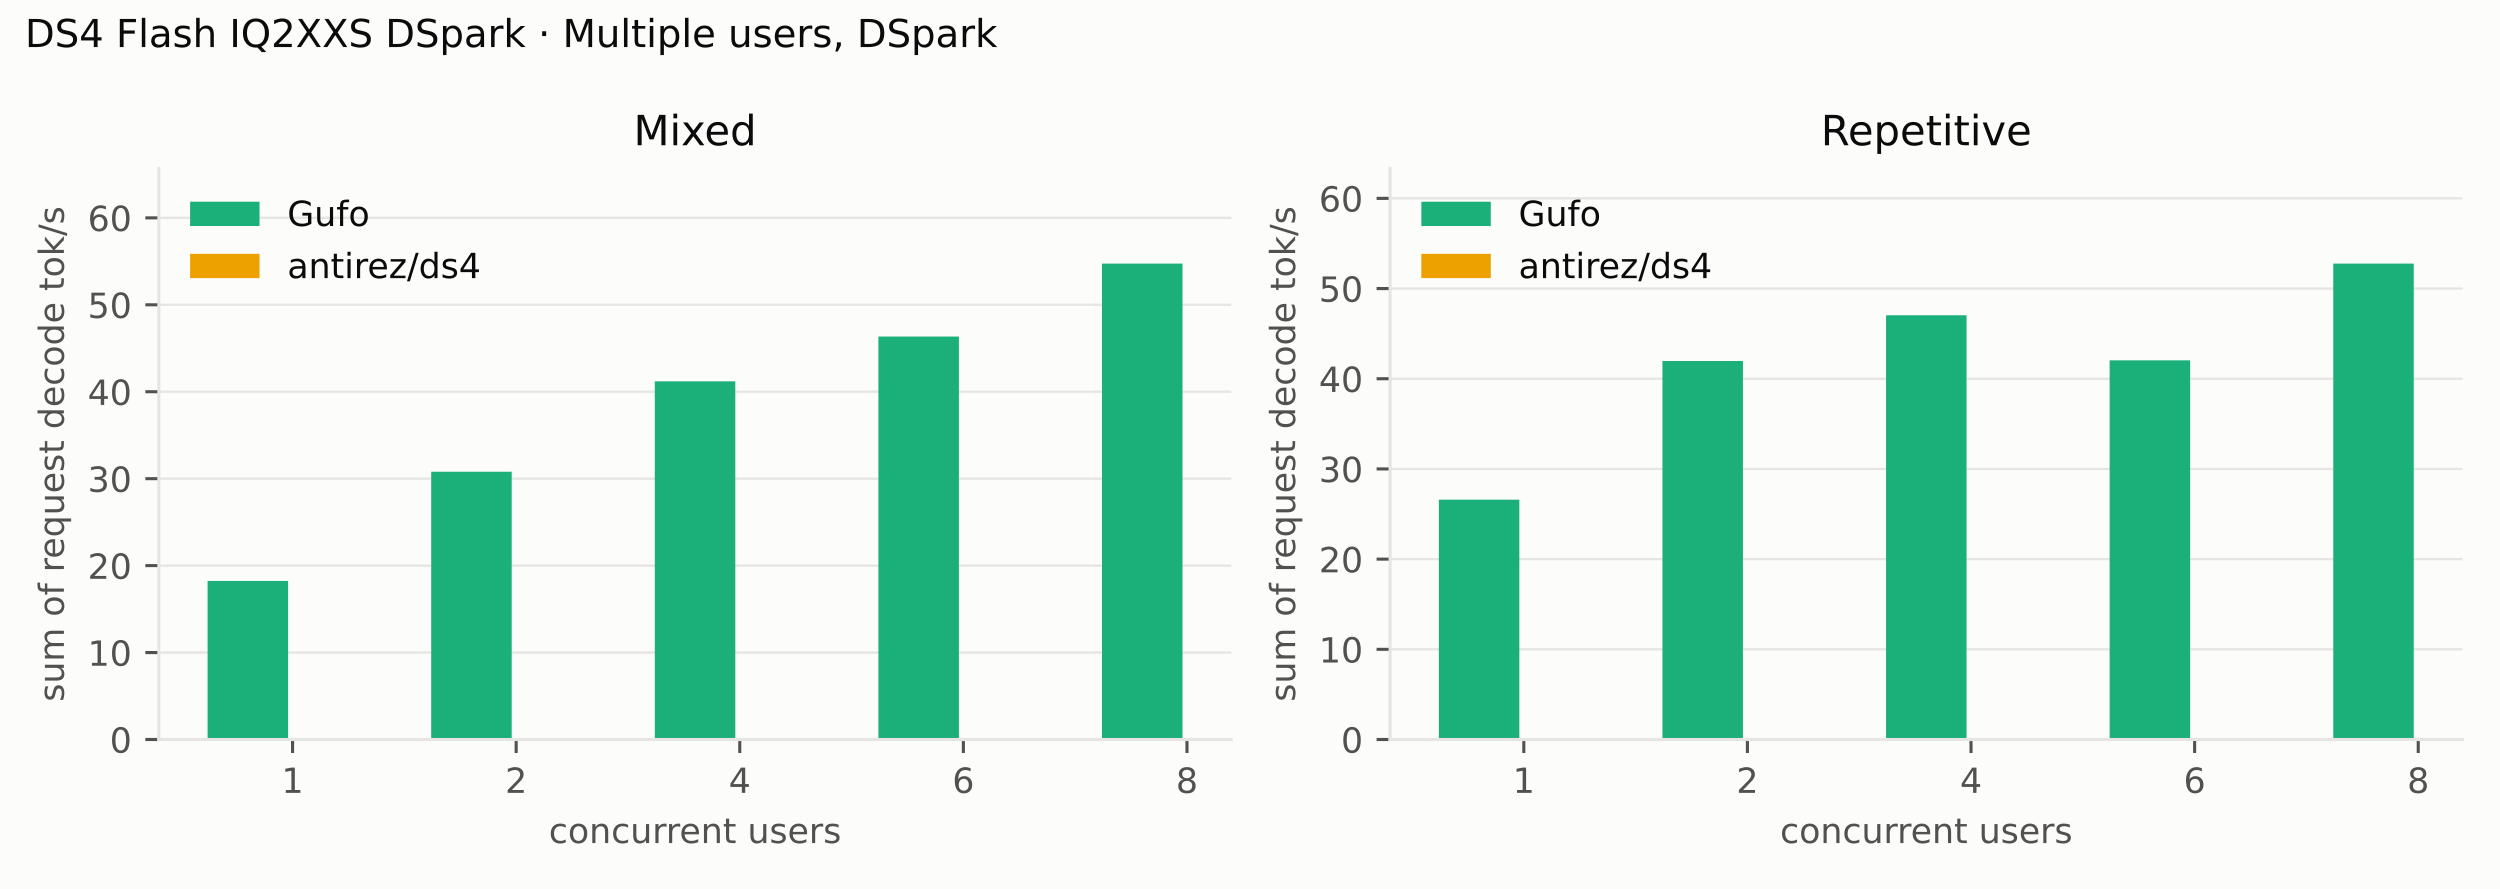
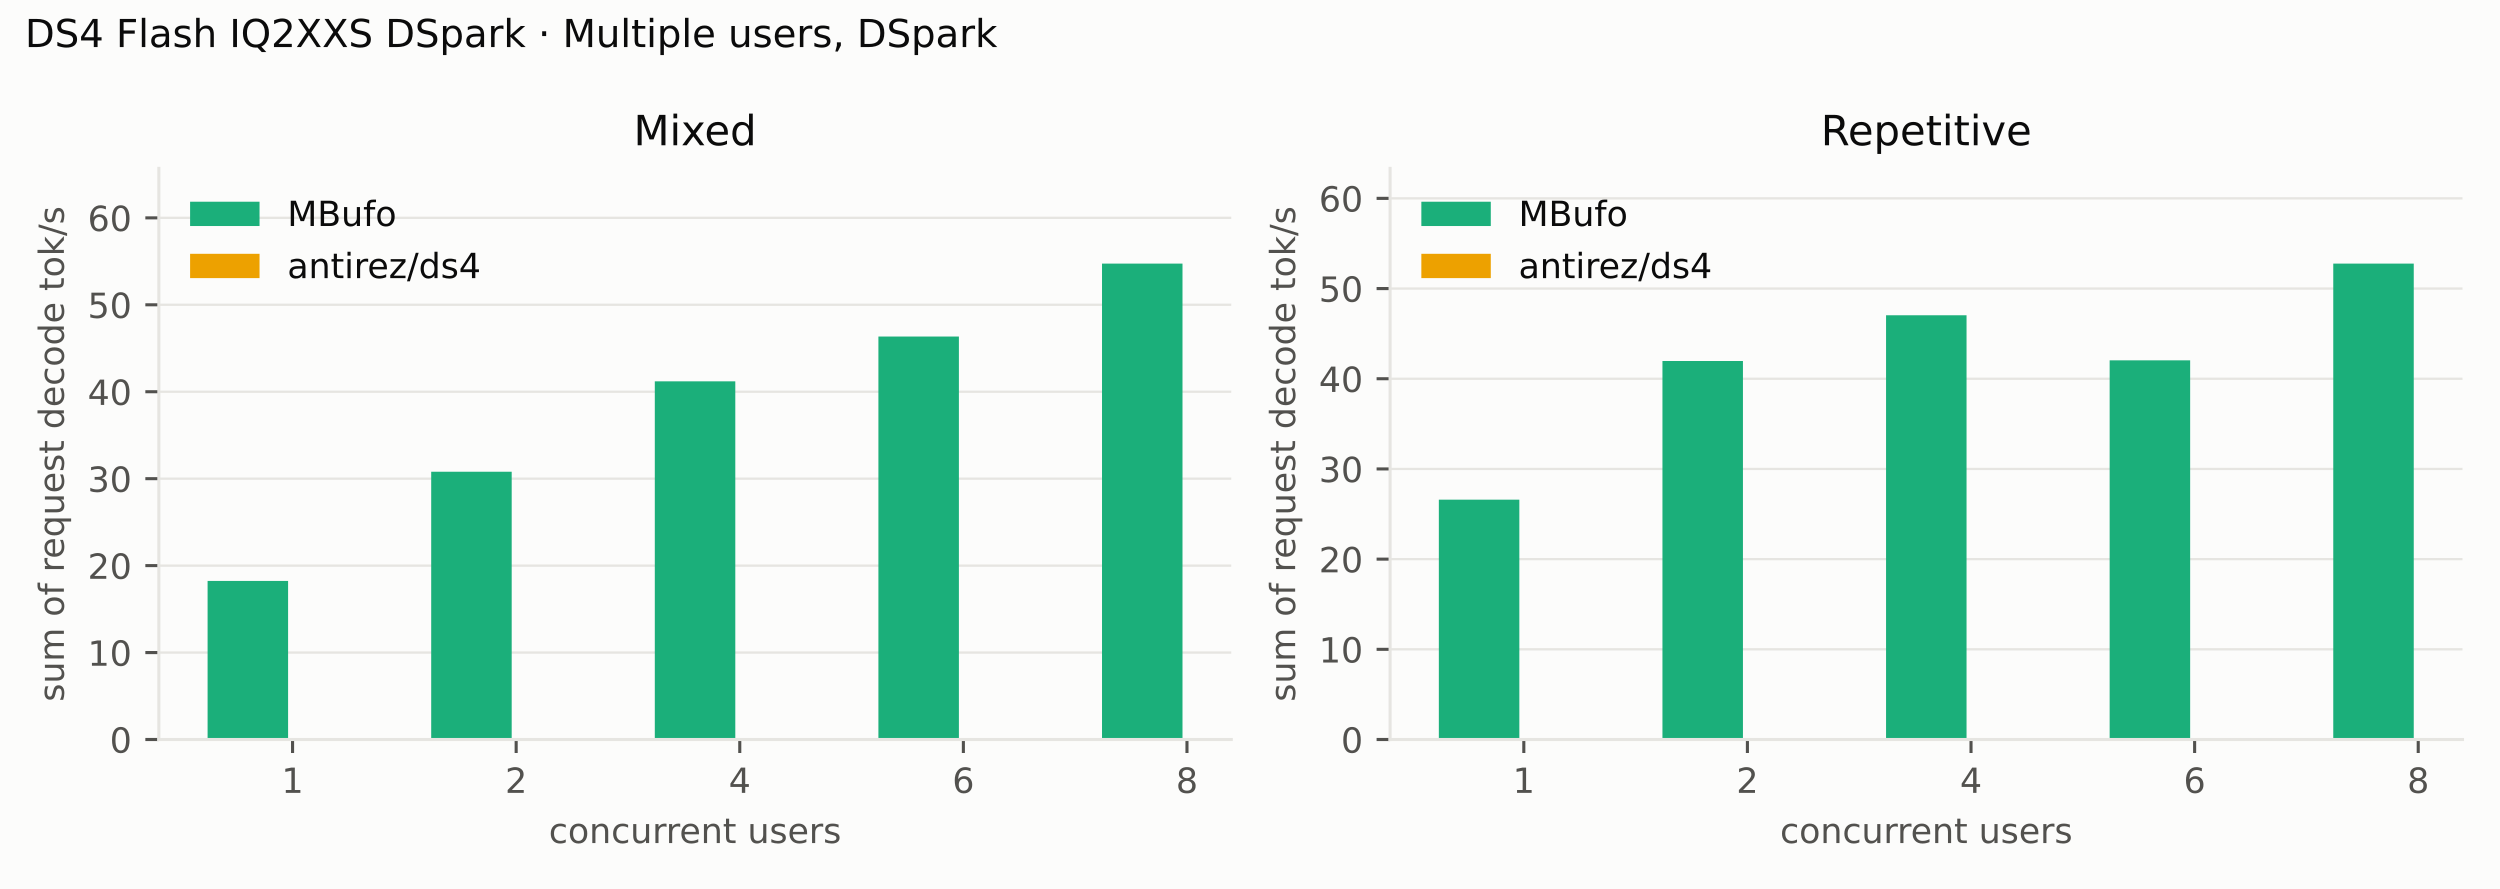
<svg xmlns="http://www.w3.org/2000/svg" xmlns:xlink="http://www.w3.org/1999/xlink" width="648pt" height="230.4pt" viewBox="0 0 648 230.4" version="1.1">
  <defs>
    <style type="text/css">*{stroke-linejoin: round; stroke-linecap: butt}</style>
  </defs>
  <g id="figure_1">
    <g id="patch_1">
      <path d="M 0 230.4 L 648 230.4 L 648 0 L 0 0 z " style="fill: #fcfcfb" />
    </g>
    <g id="axes_1">
      <g id="patch_2">
        <path d="M 41.173 191.68 L 319.14 191.68 L 319.14 43.647 L 41.173 43.647 z " style="fill: #fcfcfb" />
      </g>
      <g id="matplotlib.axis_1">
        <g id="xtick_1">
          <g id="line2d_1">
            <defs>
              <path id="m1ebf051f68" d="M 0 0 L 0 3.5 " style="stroke: #52514e; stroke-width: 0.8" />
            </defs>
            <g>
              <use xlink:href="#m1ebf051f68" x="75.832" y="191.68" style="fill: #52514e; stroke: #52514e; stroke-width: 0.8" />
            </g>
          </g>
          <g id="text_1">
            <text style="font-size: 9px; font-family: 'DejaVu Sans', 'Bitstream Vera Sans', 'Computer Modern Sans Serif', 'Lucida Grande', 'Verdana', 'Geneva', 'Lucid', 'Arial', 'Helvetica', 'Avant Garde', sans-serif; text-anchor: middle; fill: #52514e" x="75.832" y="205.518" transform="rotate(-0 75.83212 205.5179)">1</text>
          </g>
        </g>
        <g id="xtick_2">
          <g id="line2d_2">
            <g>
              <use xlink:href="#m1ebf051f68" x="133.79" y="191.68" style="fill: #52514e; stroke: #52514e; stroke-width: 0.8" />
            </g>
          </g>
          <g id="text_2">
            <text style="font-size: 9px; font-family: 'DejaVu Sans', 'Bitstream Vera Sans', 'Computer Modern Sans Serif', 'Lucida Grande', 'Verdana', 'Geneva', 'Lucid', 'Arial', 'Helvetica', 'Avant Garde', sans-serif; text-anchor: middle; fill: #52514e" x="133.79" y="205.518" transform="rotate(-0 133.7902 205.5179)">2</text>
          </g>
        </g>
        <g id="xtick_3">
          <g id="line2d_3">
            <g>
              <use xlink:href="#m1ebf051f68" x="191.748" y="191.68" style="fill: #52514e; stroke: #52514e; stroke-width: 0.8" />
            </g>
          </g>
          <g id="text_3">
            <text style="font-size: 9px; font-family: 'DejaVu Sans', 'Bitstream Vera Sans', 'Computer Modern Sans Serif', 'Lucida Grande', 'Verdana', 'Geneva', 'Lucid', 'Arial', 'Helvetica', 'Avant Garde', sans-serif; text-anchor: middle; fill: #52514e" x="191.748" y="205.518" transform="rotate(-0 191.7482 205.5179)">4</text>
          </g>
        </g>
        <g id="xtick_4">
          <g id="line2d_4">
            <g>
              <use xlink:href="#m1ebf051f68" x="249.706" y="191.68" style="fill: #52514e; stroke: #52514e; stroke-width: 0.8" />
            </g>
          </g>
          <g id="text_4">
            <text style="font-size: 9px; font-family: 'DejaVu Sans', 'Bitstream Vera Sans', 'Computer Modern Sans Serif', 'Lucida Grande', 'Verdana', 'Geneva', 'Lucid', 'Arial', 'Helvetica', 'Avant Garde', sans-serif; text-anchor: middle; fill: #52514e" x="249.706" y="205.518" transform="rotate(-0 249.7063 205.5179)">6</text>
          </g>
        </g>
        <g id="xtick_5">
          <g id="line2d_5">
            <g>
              <use xlink:href="#m1ebf051f68" x="307.664" y="191.68" style="fill: #52514e; stroke: #52514e; stroke-width: 0.8" />
            </g>
          </g>
          <g id="text_5">
            <text style="font-size: 9px; font-family: 'DejaVu Sans', 'Bitstream Vera Sans', 'Computer Modern Sans Serif', 'Lucida Grande', 'Verdana', 'Geneva', 'Lucid', 'Arial', 'Helvetica', 'Avant Garde', sans-serif; text-anchor: middle; fill: #52514e" x="307.664" y="205.518" transform="rotate(-0 307.6643 205.5179)">8</text>
          </g>
        </g>
        <g id="text_6">
          <text style="font-size: 9px; font-family: 'DejaVu Sans', 'Bitstream Vera Sans', 'Computer Modern Sans Serif', 'Lucida Grande', 'Verdana', 'Geneva', 'Lucid', 'Arial', 'Helvetica', 'Avant Garde', sans-serif; text-anchor: middle; fill: #52514e" x="180.157" y="218.518" transform="rotate(-0 180.1566 218.5179)">concurrent users</text>
        </g>
      </g>
      <g id="matplotlib.axis_2">
        <g id="ytick_1">
          <g id="line2d_6">
            <path d="M 41.173 191.68 L 319.14 191.68 " clip-path="url(#p87799a34b1)" style="fill: none; stroke: #e6e5e1; stroke-width: 0.6; stroke-linecap: square" />
          </g>
          <g id="line2d_7">
            <defs>
              <path id="m680e5b1e24" d="M 0 0 L -3.5 0 " style="stroke: #52514e; stroke-width: 0.8" />
            </defs>
            <g>
              <use xlink:href="#m680e5b1e24" x="41.173" y="191.68" style="fill: #52514e; stroke: #52514e; stroke-width: 0.8" />
            </g>
          </g>
          <g id="text_7">
            <text style="font-size: 9px; font-family: 'DejaVu Sans', 'Bitstream Vera Sans', 'Computer Modern Sans Serif', 'Lucida Grande', 'Verdana', 'Geneva', 'Lucid', 'Arial', 'Helvetica', 'Avant Garde', sans-serif; text-anchor: end; fill: #52514e" x="34.173" y="195.099" transform="rotate(-0 34.1732 195.0989)">0</text>
          </g>
        </g>
        <g id="ytick_2">
          <g id="line2d_8">
            <path d="M 41.173 169.144 L 319.14 169.144 " clip-path="url(#p87799a34b1)" style="fill: none; stroke: #e6e5e1; stroke-width: 0.6; stroke-linecap: square" />
          </g>
          <g id="line2d_9">
            <g>
              <use xlink:href="#m680e5b1e24" x="41.173" y="169.144" style="fill: #52514e; stroke: #52514e; stroke-width: 0.8" />
            </g>
          </g>
          <g id="text_8">
            <text style="font-size: 9px; font-family: 'DejaVu Sans', 'Bitstream Vera Sans', 'Computer Modern Sans Serif', 'Lucida Grande', 'Verdana', 'Geneva', 'Lucid', 'Arial', 'Helvetica', 'Avant Garde', sans-serif; text-anchor: end; fill: #52514e" x="34.173" y="172.563" transform="rotate(-0 34.1732 172.5632)">10</text>
          </g>
        </g>
        <g id="ytick_3">
          <g id="line2d_10">
            <path d="M 41.173 146.608 L 319.14 146.608 " clip-path="url(#p87799a34b1)" style="fill: none; stroke: #e6e5e1; stroke-width: 0.6; stroke-linecap: square" />
          </g>
          <g id="line2d_11">
            <g>
              <use xlink:href="#m680e5b1e24" x="41.173" y="146.608" style="fill: #52514e; stroke: #52514e; stroke-width: 0.8" />
            </g>
          </g>
          <g id="text_9">
            <text style="font-size: 9px; font-family: 'DejaVu Sans', 'Bitstream Vera Sans', 'Computer Modern Sans Serif', 'Lucida Grande', 'Verdana', 'Geneva', 'Lucid', 'Arial', 'Helvetica', 'Avant Garde', sans-serif; text-anchor: end; fill: #52514e" x="34.173" y="150.027" transform="rotate(-0 34.1732 150.0274)">20</text>
          </g>
        </g>
        <g id="ytick_4">
          <g id="line2d_12">
            <path d="M 41.173 124.073 L 319.14 124.073 " clip-path="url(#p87799a34b1)" style="fill: none; stroke: #e6e5e1; stroke-width: 0.6; stroke-linecap: square" />
          </g>
          <g id="line2d_13">
            <g>
              <use xlink:href="#m680e5b1e24" x="41.173" y="124.073" style="fill: #52514e; stroke: #52514e; stroke-width: 0.8" />
            </g>
          </g>
          <g id="text_10">
            <text style="font-size: 9px; font-family: 'DejaVu Sans', 'Bitstream Vera Sans', 'Computer Modern Sans Serif', 'Lucida Grande', 'Verdana', 'Geneva', 'Lucid', 'Arial', 'Helvetica', 'Avant Garde', sans-serif; text-anchor: end; fill: #52514e" x="34.173" y="127.492" transform="rotate(-0 34.1732 127.4917)">30</text>
          </g>
        </g>
        <g id="ytick_5">
          <g id="line2d_14">
            <path d="M 41.173 101.537 L 319.14 101.537 " clip-path="url(#p87799a34b1)" style="fill: none; stroke: #e6e5e1; stroke-width: 0.6; stroke-linecap: square" />
          </g>
          <g id="line2d_15">
            <g>
              <use xlink:href="#m680e5b1e24" x="41.173" y="101.537" style="fill: #52514e; stroke: #52514e; stroke-width: 0.8" />
            </g>
          </g>
          <g id="text_11">
            <text style="font-size: 9px; font-family: 'DejaVu Sans', 'Bitstream Vera Sans', 'Computer Modern Sans Serif', 'Lucida Grande', 'Verdana', 'Geneva', 'Lucid', 'Arial', 'Helvetica', 'Avant Garde', sans-serif; text-anchor: end; fill: #52514e" x="34.173" y="104.956" transform="rotate(-0 34.1732 104.9559)">40</text>
          </g>
        </g>
        <g id="ytick_6">
          <g id="line2d_16">
            <path d="M 41.173 79.001 L 319.14 79.001 " clip-path="url(#p87799a34b1)" style="fill: none; stroke: #e6e5e1; stroke-width: 0.6; stroke-linecap: square" />
          </g>
          <g id="line2d_17">
            <g>
              <use xlink:href="#m680e5b1e24" x="41.173" y="79.001" style="fill: #52514e; stroke: #52514e; stroke-width: 0.8" />
            </g>
          </g>
          <g id="text_12">
            <text style="font-size: 9px; font-family: 'DejaVu Sans', 'Bitstream Vera Sans', 'Computer Modern Sans Serif', 'Lucida Grande', 'Verdana', 'Geneva', 'Lucid', 'Arial', 'Helvetica', 'Avant Garde', sans-serif; text-anchor: end; fill: #52514e" x="34.173" y="82.42" transform="rotate(-0 34.1732 82.42014)">50</text>
          </g>
        </g>
        <g id="ytick_7">
          <g id="line2d_18">
            <path d="M 41.173 56.465 L 319.14 56.465 " clip-path="url(#p87799a34b1)" style="fill: none; stroke: #e6e5e1; stroke-width: 0.6; stroke-linecap: square" />
          </g>
          <g id="line2d_19">
            <g>
              <use xlink:href="#m680e5b1e24" x="41.173" y="56.465" style="fill: #52514e; stroke: #52514e; stroke-width: 0.8" />
            </g>
          </g>
          <g id="text_13">
            <text style="font-size: 9px; font-family: 'DejaVu Sans', 'Bitstream Vera Sans', 'Computer Modern Sans Serif', 'Lucida Grande', 'Verdana', 'Geneva', 'Lucid', 'Arial', 'Helvetica', 'Avant Garde', sans-serif; text-anchor: end; fill: #52514e" x="34.173" y="59.884" transform="rotate(-0 34.1732 59.88438)">60</text>
          </g>
        </g>
        <g id="text_14">
          <text style="font-size: 9px; font-family: 'DejaVu Sans', 'Bitstream Vera Sans', 'Computer Modern Sans Serif', 'Lucida Grande', 'Verdana', 'Geneva', 'Lucid', 'Arial', 'Helvetica', 'Avant Garde', sans-serif; text-anchor: middle; fill: #52514e" x="16.559" y="117.664" transform="rotate(-90 16.55859 117.6635)">sum of request decode tok/s</text>
        </g>
      </g>
      <g id="patch_3">
        <path d="M 53.808 191.68 L 74.673 191.68 L 74.673 150.575 L 53.808 150.575 z " clip-path="url(#p87799a34b1)" style="fill: #1baf7a" />
      </g>
      <g id="patch_4">
        <path d="M 111.766 191.68 L 132.631 191.68 L 132.631 122.27 L 111.766 122.27 z " clip-path="url(#p87799a34b1)" style="fill: #1baf7a" />
      </g>
      <g id="patch_5">
        <path d="M 169.724 191.68 L 190.589 191.68 L 190.589 98.833 L 169.724 98.833 z " clip-path="url(#p87799a34b1)" style="fill: #1baf7a" />
      </g>
      <g id="patch_6">
        <path d="M 227.682 191.68 L 248.547 191.68 L 248.547 87.227 L 227.682 87.227 z " clip-path="url(#p87799a34b1)" style="fill: #1baf7a" />
      </g>
      <g id="patch_7">
        <path d="M 285.64 191.68 L 306.505 191.68 L 306.505 68.319 L 285.64 68.319 z " clip-path="url(#p87799a34b1)" style="fill: #1baf7a" />
      </g>
      <g id="patch_8">
        <path d="M 0 0 z " clip-path="url(#p87799a34b1)" style="fill: #eda100" />
      </g>
      <g id="patch_9">
        <path d="M 0 0 z " clip-path="url(#p87799a34b1)" style="fill: #eda100" />
      </g>
      <g id="patch_10">
        <path d="M 0 0 z " clip-path="url(#p87799a34b1)" style="fill: #eda100" />
      </g>
      <g id="patch_11">
        <path d="M 0 0 z " clip-path="url(#p87799a34b1)" style="fill: #eda100" />
      </g>
      <g id="patch_12">
        <path d="M 0 0 z " clip-path="url(#p87799a34b1)" style="fill: #eda100" />
      </g>
      <g id="patch_13">
        <path d="M 41.173 191.68 L 41.173 43.647 " style="fill: none; stroke: #e6e5e1; stroke-width: 0.8; stroke-linejoin: miter; stroke-linecap: square" />
      </g>
      <g id="patch_14">
        <path d="M 41.173 191.68 L 319.14 191.68 " style="fill: none; stroke: #e6e5e1; stroke-width: 0.8; stroke-linejoin: miter; stroke-linecap: square" />
      </g>
      <g id="text_15">
        <text style="font-size: 10.8px; font-family: 'DejaVu Sans', 'Bitstream Vera Sans', 'Computer Modern Sans Serif', 'Lucida Grande', 'Verdana', 'Geneva', 'Lucid', 'Arial', 'Helvetica', 'Avant Garde', sans-serif; text-anchor: middle; fill: #0b0b0b" x="180.157" y="37.647" transform="rotate(-0 180.1566 37.64709)">Mixed</text>
      </g>
      <g id="legend_1">
        <g id="patch_15">
          <path d="M 49.273 58.586 L 67.273 58.586 L 67.273 52.286 L 49.273 52.286 z " style="fill: #1baf7a" />
        </g>
        <g id="text_16">
-           <text style="font-size: 9px; font-family: 'DejaVu Sans', 'Bitstream Vera Sans', 'Computer Modern Sans Serif', 'Lucida Grande', 'Verdana', 'Geneva', 'Lucid', 'Arial', 'Helvetica', 'Avant Garde', sans-serif; text-anchor: start; fill: #0b0b0b" x="74.473" y="58.586" transform="rotate(-0 74.4732 58.58569)">Gufo</text>
+           <text style="font-size: 9px; font-family: 'DejaVu Sans', 'Bitstream Vera Sans', 'Computer Modern Sans Serif', 'Lucida Grande', 'Verdana', 'Geneva', 'Lucid', 'Arial', 'Helvetica', 'Avant Garde', sans-serif; text-anchor: start; fill: #0b0b0b" x="74.473" y="58.586" transform="rotate(-0 74.4732 58.58569)">MBufo</text>
        </g>
        <g id="patch_16">
          <path d="M 49.273 72.086 L 67.273 72.086 L 67.273 65.786 L 49.273 65.786 z " style="fill: #eda100" />
        </g>
        <g id="text_17">
          <text style="font-size: 9px; font-family: 'DejaVu Sans', 'Bitstream Vera Sans', 'Computer Modern Sans Serif', 'Lucida Grande', 'Verdana', 'Geneva', 'Lucid', 'Arial', 'Helvetica', 'Avant Garde', sans-serif; text-anchor: start; fill: #0b0b0b" x="74.473" y="72.086" transform="rotate(-0 74.4732 72.08639)">antirez/ds4</text>
        </g>
      </g>
    </g>
    <g id="axes_2">
      <g id="patch_17">
        <path d="M 360.313 191.68 L 638.28 191.68 L 638.28 43.647 L 360.313 43.647 z " style="fill: #fcfcfb" />
      </g>
      <g id="matplotlib.axis_3">
        <g id="xtick_6">
          <g id="line2d_20">
            <g>
              <use xlink:href="#m1ebf051f68" x="394.972" y="191.68" style="fill: #52514e; stroke: #52514e; stroke-width: 0.8" />
            </g>
          </g>
          <g id="text_18">
            <text style="font-size: 9px; font-family: 'DejaVu Sans', 'Bitstream Vera Sans', 'Computer Modern Sans Serif', 'Lucida Grande', 'Verdana', 'Geneva', 'Lucid', 'Arial', 'Helvetica', 'Avant Garde', sans-serif; text-anchor: middle; fill: #52514e" x="394.972" y="205.518" transform="rotate(-0 394.9721 205.5179)">1</text>
          </g>
        </g>
        <g id="xtick_7">
          <g id="line2d_21">
            <g>
              <use xlink:href="#m1ebf051f68" x="452.93" y="191.68" style="fill: #52514e; stroke: #52514e; stroke-width: 0.8" />
            </g>
          </g>
          <g id="text_19">
            <text style="font-size: 9px; font-family: 'DejaVu Sans', 'Bitstream Vera Sans', 'Computer Modern Sans Serif', 'Lucida Grande', 'Verdana', 'Geneva', 'Lucid', 'Arial', 'Helvetica', 'Avant Garde', sans-serif; text-anchor: middle; fill: #52514e" x="452.93" y="205.518" transform="rotate(-0 452.9302 205.5179)">2</text>
          </g>
        </g>
        <g id="xtick_8">
          <g id="line2d_22">
            <g>
              <use xlink:href="#m1ebf051f68" x="510.888" y="191.68" style="fill: #52514e; stroke: #52514e; stroke-width: 0.8" />
            </g>
          </g>
          <g id="text_20">
            <text style="font-size: 9px; font-family: 'DejaVu Sans', 'Bitstream Vera Sans', 'Computer Modern Sans Serif', 'Lucida Grande', 'Verdana', 'Geneva', 'Lucid', 'Arial', 'Helvetica', 'Avant Garde', sans-serif; text-anchor: middle; fill: #52514e" x="510.888" y="205.518" transform="rotate(-0 510.8882 205.5179)">4</text>
          </g>
        </g>
        <g id="xtick_9">
          <g id="line2d_23">
            <g>
              <use xlink:href="#m1ebf051f68" x="568.846" y="191.68" style="fill: #52514e; stroke: #52514e; stroke-width: 0.8" />
            </g>
          </g>
          <g id="text_21">
            <text style="font-size: 9px; font-family: 'DejaVu Sans', 'Bitstream Vera Sans', 'Computer Modern Sans Serif', 'Lucida Grande', 'Verdana', 'Geneva', 'Lucid', 'Arial', 'Helvetica', 'Avant Garde', sans-serif; text-anchor: middle; fill: #52514e" x="568.846" y="205.518" transform="rotate(-0 568.8463 205.5179)">6</text>
          </g>
        </g>
        <g id="xtick_10">
          <g id="line2d_24">
            <g>
              <use xlink:href="#m1ebf051f68" x="626.804" y="191.68" style="fill: #52514e; stroke: #52514e; stroke-width: 0.8" />
            </g>
          </g>
          <g id="text_22">
            <text style="font-size: 9px; font-family: 'DejaVu Sans', 'Bitstream Vera Sans', 'Computer Modern Sans Serif', 'Lucida Grande', 'Verdana', 'Geneva', 'Lucid', 'Arial', 'Helvetica', 'Avant Garde', sans-serif; text-anchor: middle; fill: #52514e" x="626.804" y="205.518" transform="rotate(-0 626.8043 205.5179)">8</text>
          </g>
        </g>
        <g id="text_23">
          <text style="font-size: 9px; font-family: 'DejaVu Sans', 'Bitstream Vera Sans', 'Computer Modern Sans Serif', 'Lucida Grande', 'Verdana', 'Geneva', 'Lucid', 'Arial', 'Helvetica', 'Avant Garde', sans-serif; text-anchor: middle; fill: #52514e" x="499.297" y="218.518" transform="rotate(-0 499.2966 218.5179)">concurrent users</text>
        </g>
      </g>
      <g id="matplotlib.axis_4">
        <g id="ytick_8">
          <g id="line2d_25">
            <path d="M 360.313 191.68 L 638.28 191.68 " clip-path="url(#pc43547f688)" style="fill: none; stroke: #e6e5e1; stroke-width: 0.6; stroke-linecap: square" />
          </g>
          <g id="line2d_26">
            <g>
              <use xlink:href="#m680e5b1e24" x="360.313" y="191.68" style="fill: #52514e; stroke: #52514e; stroke-width: 0.8" />
            </g>
          </g>
          <g id="text_24">
            <text style="font-size: 9px; font-family: 'DejaVu Sans', 'Bitstream Vera Sans', 'Computer Modern Sans Serif', 'Lucida Grande', 'Verdana', 'Geneva', 'Lucid', 'Arial', 'Helvetica', 'Avant Garde', sans-serif; text-anchor: end; fill: #52514e" x="353.313" y="195.099" transform="rotate(-0 353.3132 195.0989)">0</text>
          </g>
        </g>
        <g id="ytick_9">
          <g id="line2d_27">
            <path d="M 360.313 168.303 L 638.28 168.303 " clip-path="url(#pc43547f688)" style="fill: none; stroke: #e6e5e1; stroke-width: 0.6; stroke-linecap: square" />
          </g>
          <g id="line2d_28">
            <g>
              <use xlink:href="#m680e5b1e24" x="360.313" y="168.303" style="fill: #52514e; stroke: #52514e; stroke-width: 0.8" />
            </g>
          </g>
          <g id="text_25">
            <text style="font-size: 9px; font-family: 'DejaVu Sans', 'Bitstream Vera Sans', 'Computer Modern Sans Serif', 'Lucida Grande', 'Verdana', 'Geneva', 'Lucid', 'Arial', 'Helvetica', 'Avant Garde', sans-serif; text-anchor: end; fill: #52514e" x="353.313" y="171.722" transform="rotate(-0 353.3132 171.7219)">10</text>
          </g>
        </g>
        <g id="ytick_10">
          <g id="line2d_29">
            <path d="M 360.313 144.926 L 638.28 144.926 " clip-path="url(#pc43547f688)" style="fill: none; stroke: #e6e5e1; stroke-width: 0.6; stroke-linecap: square" />
          </g>
          <g id="line2d_30">
            <g>
              <use xlink:href="#m680e5b1e24" x="360.313" y="144.926" style="fill: #52514e; stroke: #52514e; stroke-width: 0.8" />
            </g>
          </g>
          <g id="text_26">
            <text style="font-size: 9px; font-family: 'DejaVu Sans', 'Bitstream Vera Sans', 'Computer Modern Sans Serif', 'Lucida Grande', 'Verdana', 'Geneva', 'Lucid', 'Arial', 'Helvetica', 'Avant Garde', sans-serif; text-anchor: end; fill: #52514e" x="353.313" y="148.345" transform="rotate(-0 353.3132 148.3448)">20</text>
          </g>
        </g>
        <g id="ytick_11">
          <g id="line2d_31">
            <path d="M 360.313 121.549 L 638.28 121.549 " clip-path="url(#pc43547f688)" style="fill: none; stroke: #e6e5e1; stroke-width: 0.6; stroke-linecap: square" />
          </g>
          <g id="line2d_32">
            <g>
              <use xlink:href="#m680e5b1e24" x="360.313" y="121.549" style="fill: #52514e; stroke: #52514e; stroke-width: 0.8" />
            </g>
          </g>
          <g id="text_27">
            <text style="font-size: 9px; font-family: 'DejaVu Sans', 'Bitstream Vera Sans', 'Computer Modern Sans Serif', 'Lucida Grande', 'Verdana', 'Geneva', 'Lucid', 'Arial', 'Helvetica', 'Avant Garde', sans-serif; text-anchor: end; fill: #52514e" x="353.313" y="124.968" transform="rotate(-0 353.3132 124.9678)">30</text>
          </g>
        </g>
        <g id="ytick_12">
          <g id="line2d_33">
            <path d="M 360.313 98.172 L 638.28 98.172 " clip-path="url(#pc43547f688)" style="fill: none; stroke: #e6e5e1; stroke-width: 0.6; stroke-linecap: square" />
          </g>
          <g id="line2d_34">
            <g>
              <use xlink:href="#m680e5b1e24" x="360.313" y="98.172" style="fill: #52514e; stroke: #52514e; stroke-width: 0.8" />
            </g>
          </g>
          <g id="text_28">
            <text style="font-size: 9px; font-family: 'DejaVu Sans', 'Bitstream Vera Sans', 'Computer Modern Sans Serif', 'Lucida Grande', 'Verdana', 'Geneva', 'Lucid', 'Arial', 'Helvetica', 'Avant Garde', sans-serif; text-anchor: end; fill: #52514e" x="353.313" y="101.591" transform="rotate(-0 353.3132 101.5907)">40</text>
          </g>
        </g>
        <g id="ytick_13">
          <g id="line2d_35">
            <path d="M 360.313 74.795 L 638.28 74.795 " clip-path="url(#pc43547f688)" style="fill: none; stroke: #e6e5e1; stroke-width: 0.6; stroke-linecap: square" />
          </g>
          <g id="line2d_36">
            <g>
              <use xlink:href="#m680e5b1e24" x="360.313" y="74.795" style="fill: #52514e; stroke: #52514e; stroke-width: 0.8" />
            </g>
          </g>
          <g id="text_29">
            <text style="font-size: 9px; font-family: 'DejaVu Sans', 'Bitstream Vera Sans', 'Computer Modern Sans Serif', 'Lucida Grande', 'Verdana', 'Geneva', 'Lucid', 'Arial', 'Helvetica', 'Avant Garde', sans-serif; text-anchor: end; fill: #52514e" x="353.313" y="78.214" transform="rotate(-0 353.3132 78.21364)">50</text>
          </g>
        </g>
        <g id="ytick_14">
          <g id="line2d_37">
            <path d="M 360.313 51.418 L 638.28 51.418 " clip-path="url(#pc43547f688)" style="fill: none; stroke: #e6e5e1; stroke-width: 0.6; stroke-linecap: square" />
          </g>
          <g id="line2d_38">
            <g>
              <use xlink:href="#m680e5b1e24" x="360.313" y="51.418" style="fill: #52514e; stroke: #52514e; stroke-width: 0.8" />
            </g>
          </g>
          <g id="text_30">
            <text style="font-size: 9px; font-family: 'DejaVu Sans', 'Bitstream Vera Sans', 'Computer Modern Sans Serif', 'Lucida Grande', 'Verdana', 'Geneva', 'Lucid', 'Arial', 'Helvetica', 'Avant Garde', sans-serif; text-anchor: end; fill: #52514e" x="353.313" y="54.837" transform="rotate(-0 353.3132 54.83657)">60</text>
          </g>
        </g>
        <g id="text_31">
          <text style="font-size: 9px; font-family: 'DejaVu Sans', 'Bitstream Vera Sans', 'Computer Modern Sans Serif', 'Lucida Grande', 'Verdana', 'Geneva', 'Lucid', 'Arial', 'Helvetica', 'Avant Garde', sans-serif; text-anchor: middle; fill: #52514e" x="335.699" y="117.664" transform="rotate(-90 335.6986 117.6635)">sum of request decode tok/s</text>
        </g>
      </g>
      <g id="patch_18">
        <path d="M 372.948 191.68 L 393.813 191.68 L 393.813 129.52 L 372.948 129.52 z " clip-path="url(#pc43547f688)" style="fill: #1baf7a" />
      </g>
      <g id="patch_19">
        <path d="M 430.906 191.68 L 451.771 191.68 L 451.771 93.566 L 430.906 93.566 z " clip-path="url(#pc43547f688)" style="fill: #1baf7a" />
      </g>
      <g id="patch_20">
        <path d="M 488.864 191.68 L 509.729 191.68 L 509.729 81.714 L 488.864 81.714 z " clip-path="url(#pc43547f688)" style="fill: #1baf7a" />
      </g>
      <g id="patch_21">
        <path d="M 546.822 191.68 L 567.687 191.68 L 567.687 93.403 L 546.822 93.403 z " clip-path="url(#pc43547f688)" style="fill: #1baf7a" />
      </g>
      <g id="patch_22">
        <path d="M 604.78 191.68 L 625.645 191.68 L 625.645 68.319 L 604.78 68.319 z " clip-path="url(#pc43547f688)" style="fill: #1baf7a" />
      </g>
      <g id="patch_23">
        <path d="M 0 0 z " clip-path="url(#pc43547f688)" style="fill: #eda100" />
      </g>
      <g id="patch_24">
        <path d="M 0 0 z " clip-path="url(#pc43547f688)" style="fill: #eda100" />
      </g>
      <g id="patch_25">
        <path d="M 0 0 z " clip-path="url(#pc43547f688)" style="fill: #eda100" />
      </g>
      <g id="patch_26">
        <path d="M 0 0 z " clip-path="url(#pc43547f688)" style="fill: #eda100" />
      </g>
      <g id="patch_27">
        <path d="M 0 0 z " clip-path="url(#pc43547f688)" style="fill: #eda100" />
      </g>
      <g id="patch_28">
        <path d="M 360.313 191.68 L 360.313 43.647 " style="fill: none; stroke: #e6e5e1; stroke-width: 0.8; stroke-linejoin: miter; stroke-linecap: square" />
      </g>
      <g id="patch_29">
        <path d="M 360.313 191.68 L 638.28 191.68 " style="fill: none; stroke: #e6e5e1; stroke-width: 0.8; stroke-linejoin: miter; stroke-linecap: square" />
      </g>
      <g id="text_32">
        <text style="font-size: 10.8px; font-family: 'DejaVu Sans', 'Bitstream Vera Sans', 'Computer Modern Sans Serif', 'Lucida Grande', 'Verdana', 'Geneva', 'Lucid', 'Arial', 'Helvetica', 'Avant Garde', sans-serif; text-anchor: middle; fill: #0b0b0b" x="499.297" y="37.647" transform="rotate(-0 499.2966 37.64709)">Repetitive</text>
      </g>
      <g id="legend_2">
        <g id="patch_30">
          <path d="M 368.413 58.586 L 386.413 58.586 L 386.413 52.286 L 368.413 52.286 z " style="fill: #1baf7a" />
        </g>
        <g id="text_33">
-           <text style="font-size: 9px; font-family: 'DejaVu Sans', 'Bitstream Vera Sans', 'Computer Modern Sans Serif', 'Lucida Grande', 'Verdana', 'Geneva', 'Lucid', 'Arial', 'Helvetica', 'Avant Garde', sans-serif; text-anchor: start; fill: #0b0b0b" x="393.613" y="58.586" transform="rotate(-0 393.6132 58.58569)">Gufo</text>
+           <text style="font-size: 9px; font-family: 'DejaVu Sans', 'Bitstream Vera Sans', 'Computer Modern Sans Serif', 'Lucida Grande', 'Verdana', 'Geneva', 'Lucid', 'Arial', 'Helvetica', 'Avant Garde', sans-serif; text-anchor: start; fill: #0b0b0b" x="393.613" y="58.586" transform="rotate(-0 393.6132 58.58569)">MBufo</text>
        </g>
        <g id="patch_31">
          <path d="M 368.413 72.086 L 386.413 72.086 L 386.413 65.786 L 368.413 65.786 z " style="fill: #eda100" />
        </g>
        <g id="text_34">
          <text style="font-size: 9px; font-family: 'DejaVu Sans', 'Bitstream Vera Sans', 'Computer Modern Sans Serif', 'Lucida Grande', 'Verdana', 'Geneva', 'Lucid', 'Arial', 'Helvetica', 'Avant Garde', sans-serif; text-anchor: start; fill: #0b0b0b" x="393.613" y="72.086" transform="rotate(-0 393.6132 72.08639)">antirez/ds4</text>
        </g>
      </g>
    </g>
    <g id="text_35">
      <text style="font-size: 10px; font-family: 'DejaVu Sans', 'Bitstream Vera Sans', 'Computer Modern Sans Serif', 'Lucida Grande', 'Verdana', 'Geneva', 'Lucid', 'Arial', 'Helvetica', 'Avant Garde', sans-serif; text-anchor: start; fill: #0b0b0b" x="6.48" y="12.206" transform="rotate(-0 6.48 12.20644)">DS4 Flash IQ2XXS DSpark · Multiple users, DSpark</text>
    </g>
  </g>
  <defs>
    <clipPath id="p87799a34b1">
      <rect x="41.173" y="43.647" width="277.967" height="148.033" />
    </clipPath>
    <clipPath id="pc43547f688">
      <rect x="360.313" y="43.647" width="277.967" height="148.033" />
    </clipPath>
  </defs>
</svg>
